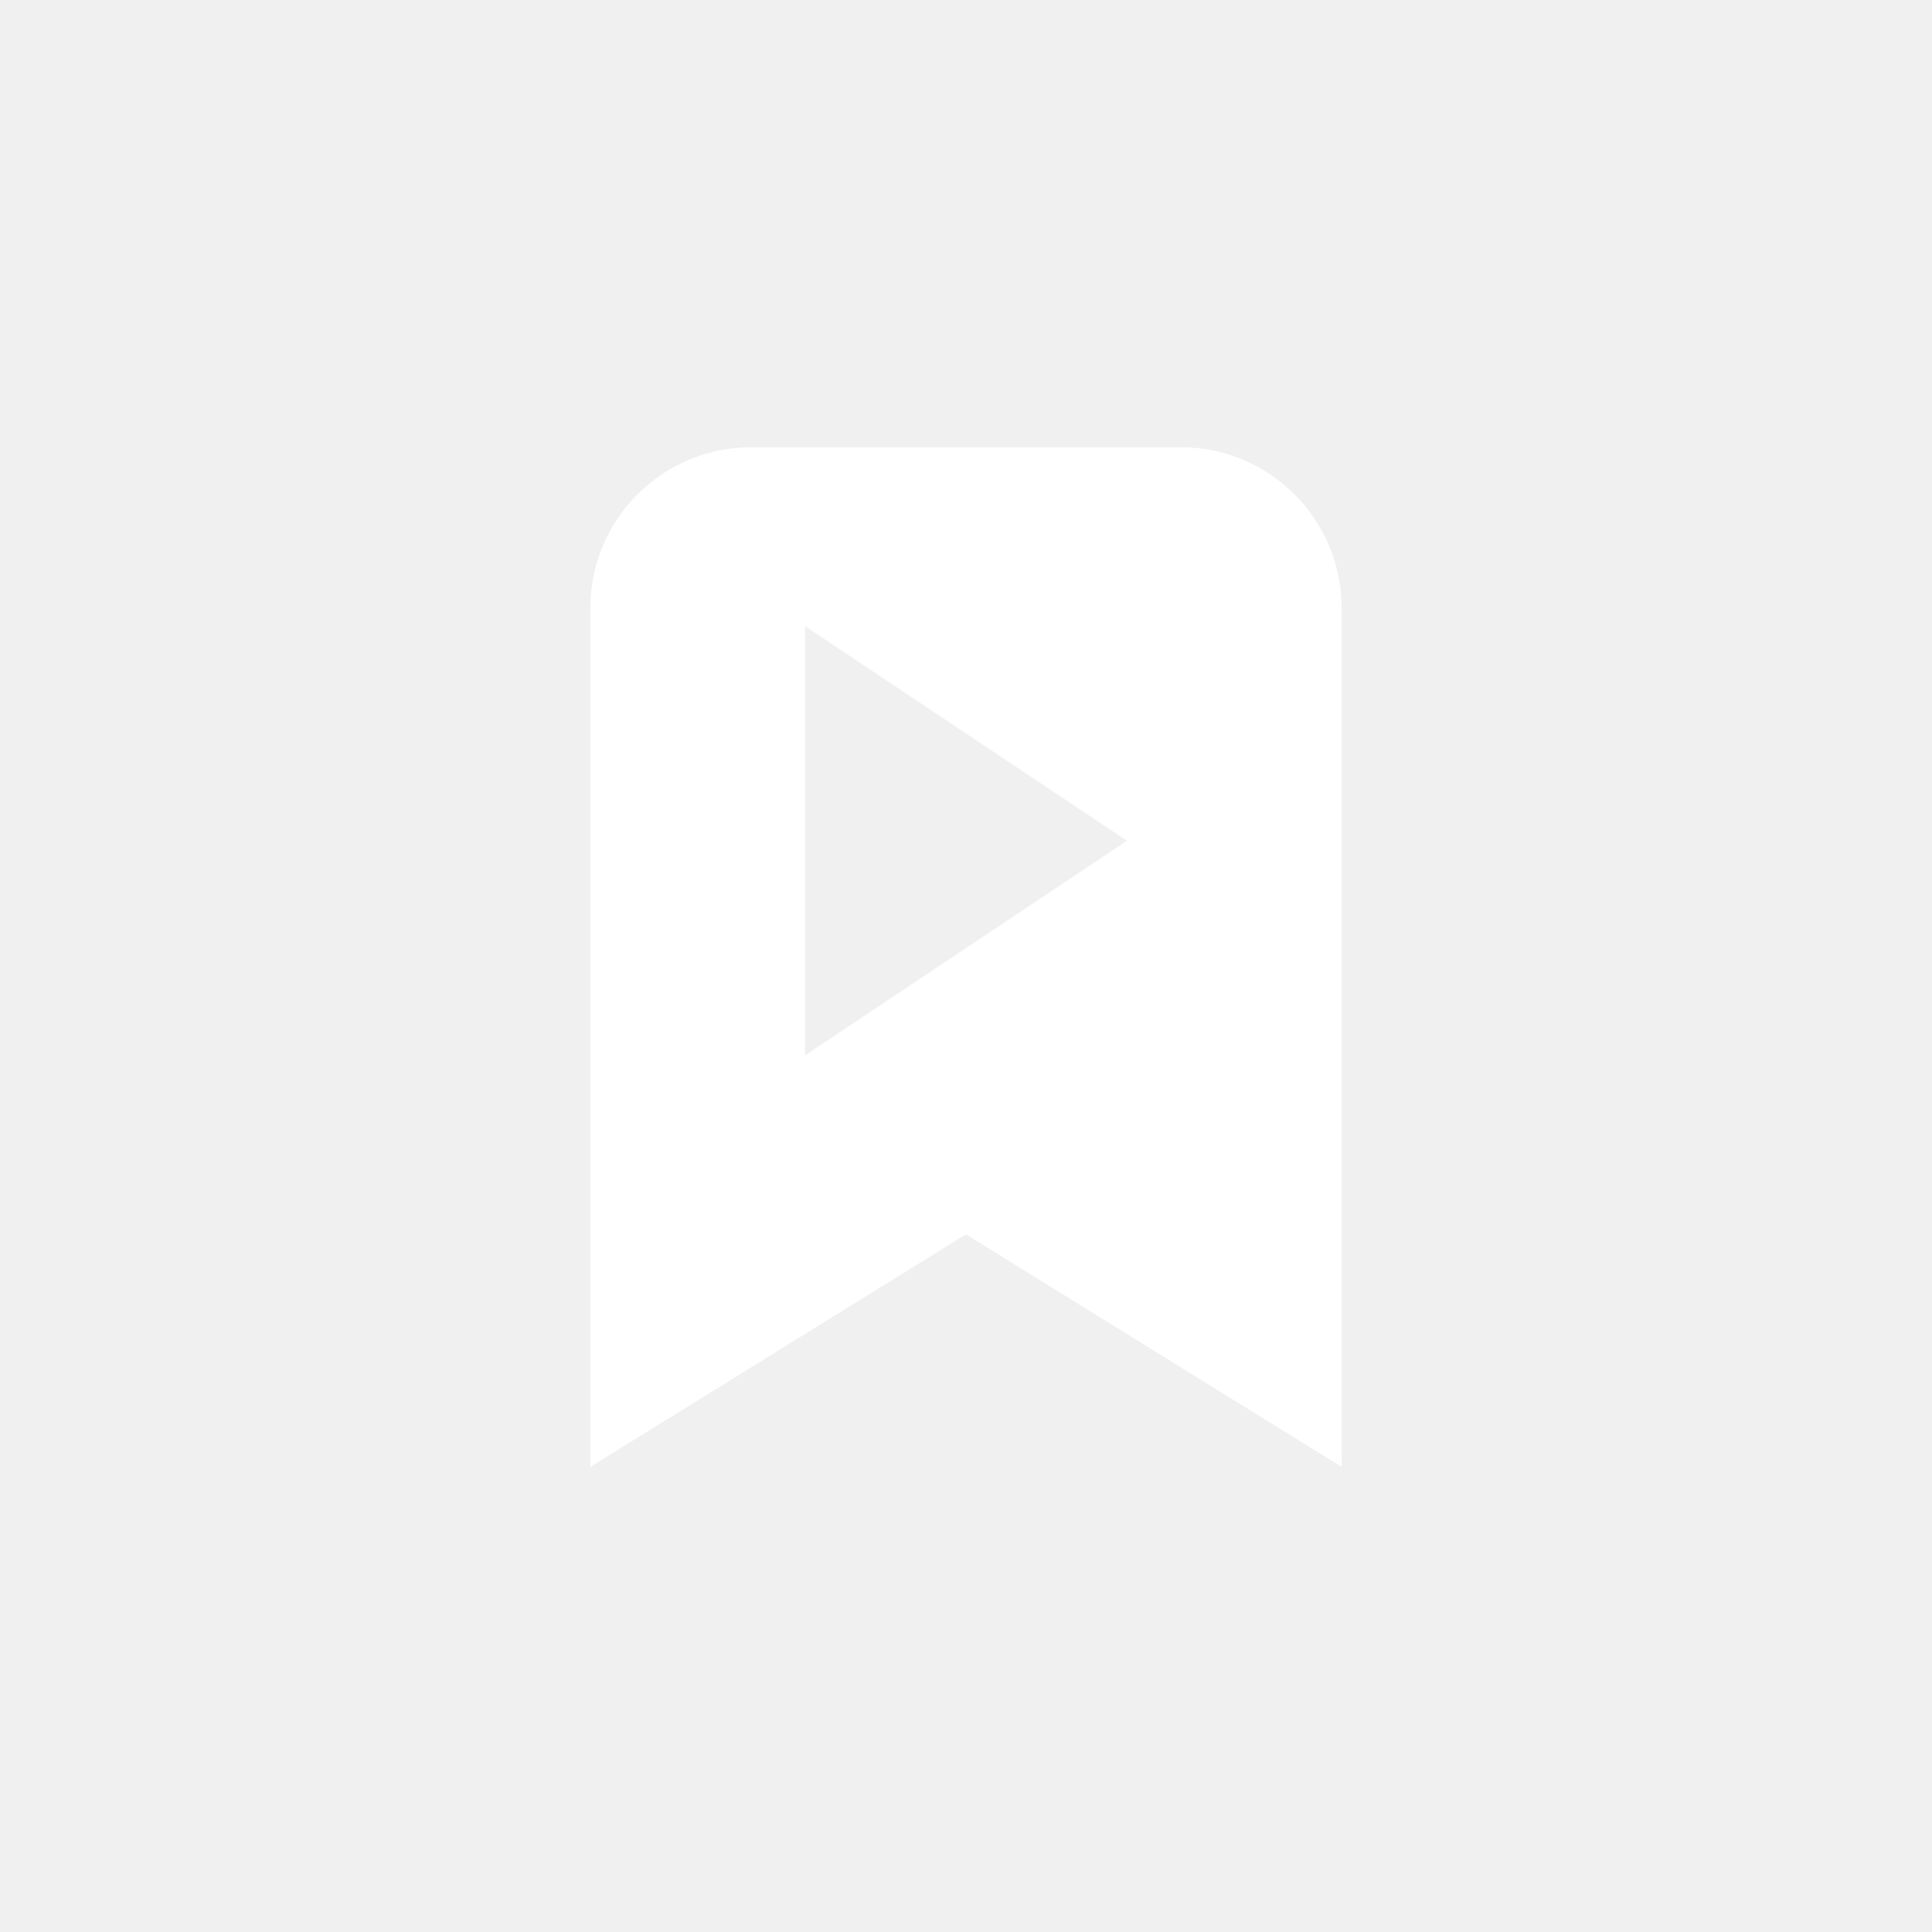
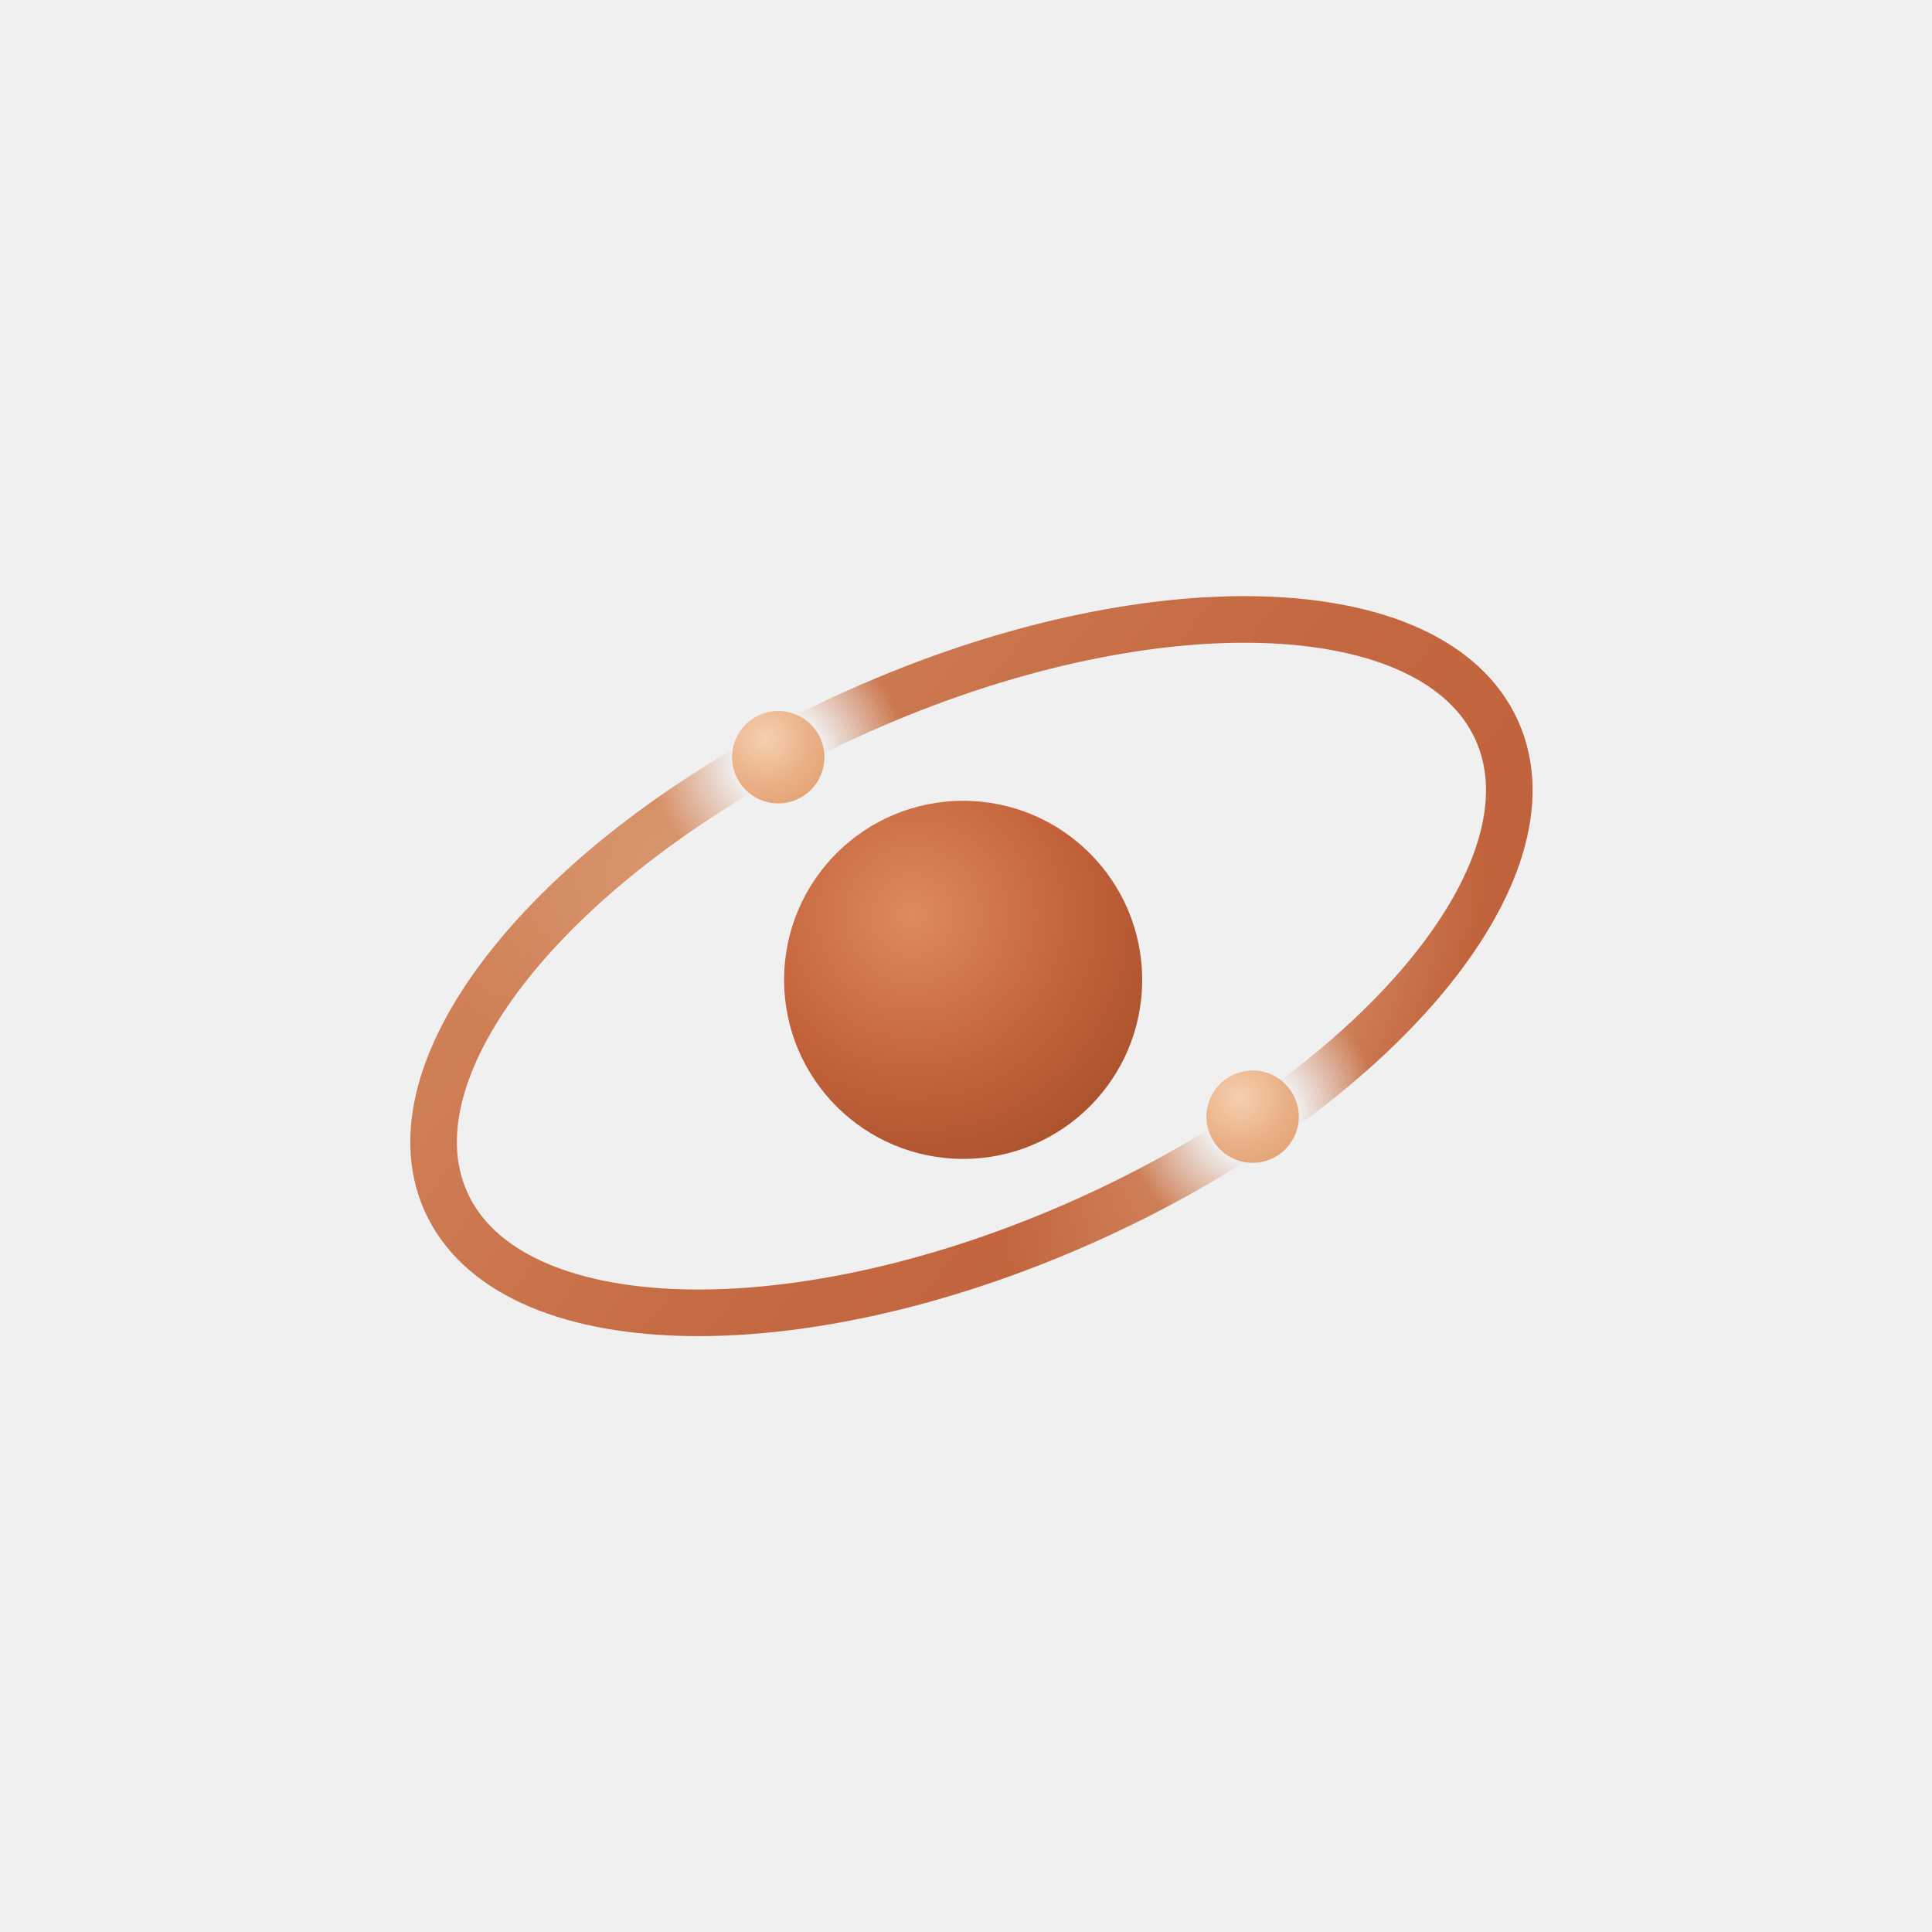
- <svg xmlns="http://www.w3.org/2000/svg" viewBox="0 0 108 108" width="1024" height="1024">
-   <mask id="play-hole">
-     <rect width="108" height="108" fill="#FFFFFF" />
-     <path d="M45 35v24l18-12z" fill="#000000" />
-   </mask>
-   <path d="M33 34a9 9 0 0 1 9-9h24a9 9 0 0 1 9 9v48L54 69 33 82z" fill="#FFFFFF" mask="url(#play-hole)" />
+ <svg xmlns="http://www.w3.org/2000/svg" viewBox="0 0 1024 1024" width="1024" height="1024">
+   <g transform="translate(512 512) scale(0.72) translate(-512 -480.4)">
+     <g>
+       <defs>
+         <linearGradient id="ring" gradientUnits="userSpaceOnUse" x1="340" y1="120" x2="700" y2="800">
+           <stop offset="0" stop-color="#D3895F" />
+           <stop offset="0.55" stop-color="#C56942" />
+           <stop offset="1" stop-color="#BE6039" />
+         </linearGradient>
+         <radialGradient id="planet" cx="0.36" cy="0.32" r="0.82">
+           <stop offset="0" stop-color="#DC8B5E" />
+           <stop offset="0.55" stop-color="#C4623A" />
+           <stop offset="1" stop-color="#A44E2A" />
+         </radialGradient>
+         <radialGradient id="moon" cx="0.36" cy="0.3" r="0.85">
+           <stop offset="0" stop-color="#F6D0B0" />
+           <stop offset="0.55" stop-color="#EAB288" />
+           <stop offset="1" stop-color="#E1A070" />
+         </radialGradient>
+         <radialGradient id="glow" cx="0.5" cy="0.5" r="0.5">
+           <stop offset="0" stop-color="#FFFFFF" />
+           <stop offset="0.2" stop-color="#FFFFFF" />
+           <stop offset="1" stop-color="#000000" />
+         </radialGradient>
+         <radialGradient id="hide" cx="0.5" cy="0.5" r="0.5">
+           <stop offset="0" stop-color="#000000" />
+           <stop offset="0.35" stop-color="#000000" />
+           <stop offset="1" stop-color="#FFFFFF" />
+         </radialGradient>
+         <mask id="glowMask">
+           <rect width="1024" height="1024" fill="#000000" />
+           <circle cx="352" cy="342" r="190" fill="url(#glow)" />
+           <ellipse cx="672" cy="630" rx="270" ry="125" transform="rotate(145 672 630)" fill="url(#glow)" />
+         </mask>
+         <mask id="moonFade">
+           <rect width="1024" height="1024" fill="#FFFFFF" />
+           <circle cx="374" cy="327" r="94" fill="url(#hide)" />
+           <circle cx="723" cy="591" r="94" fill="url(#hide)" />
+         </mask>
+       </defs>
+       <g mask="url(#moonFade)">
+         <ellipse cx="516" cy="480.5" rx="423.9" ry="205.3" transform="rotate(-24.13 516 480.5)" fill="none" stroke="url(#ring)" stroke-width="34.3" />
+         <ellipse cx="516" cy="480.5" rx="423.9" ry="205.3" transform="rotate(-24.13 516 480.5)" fill="none" stroke="#DFA47C" stroke-width="34.3" opacity="0.6" mask="url(#glowMask)" />
+       </g>
+       <circle cx="509.9" cy="490.6" r="131.8" fill="url(#planet)" />
+       <circle cx="373.8" cy="326.7" r="34" fill="url(#moon)" />
+       <circle cx="723" cy="591.3" r="34" fill="url(#moon)" />
+     </g>
+   </g>
</svg>
